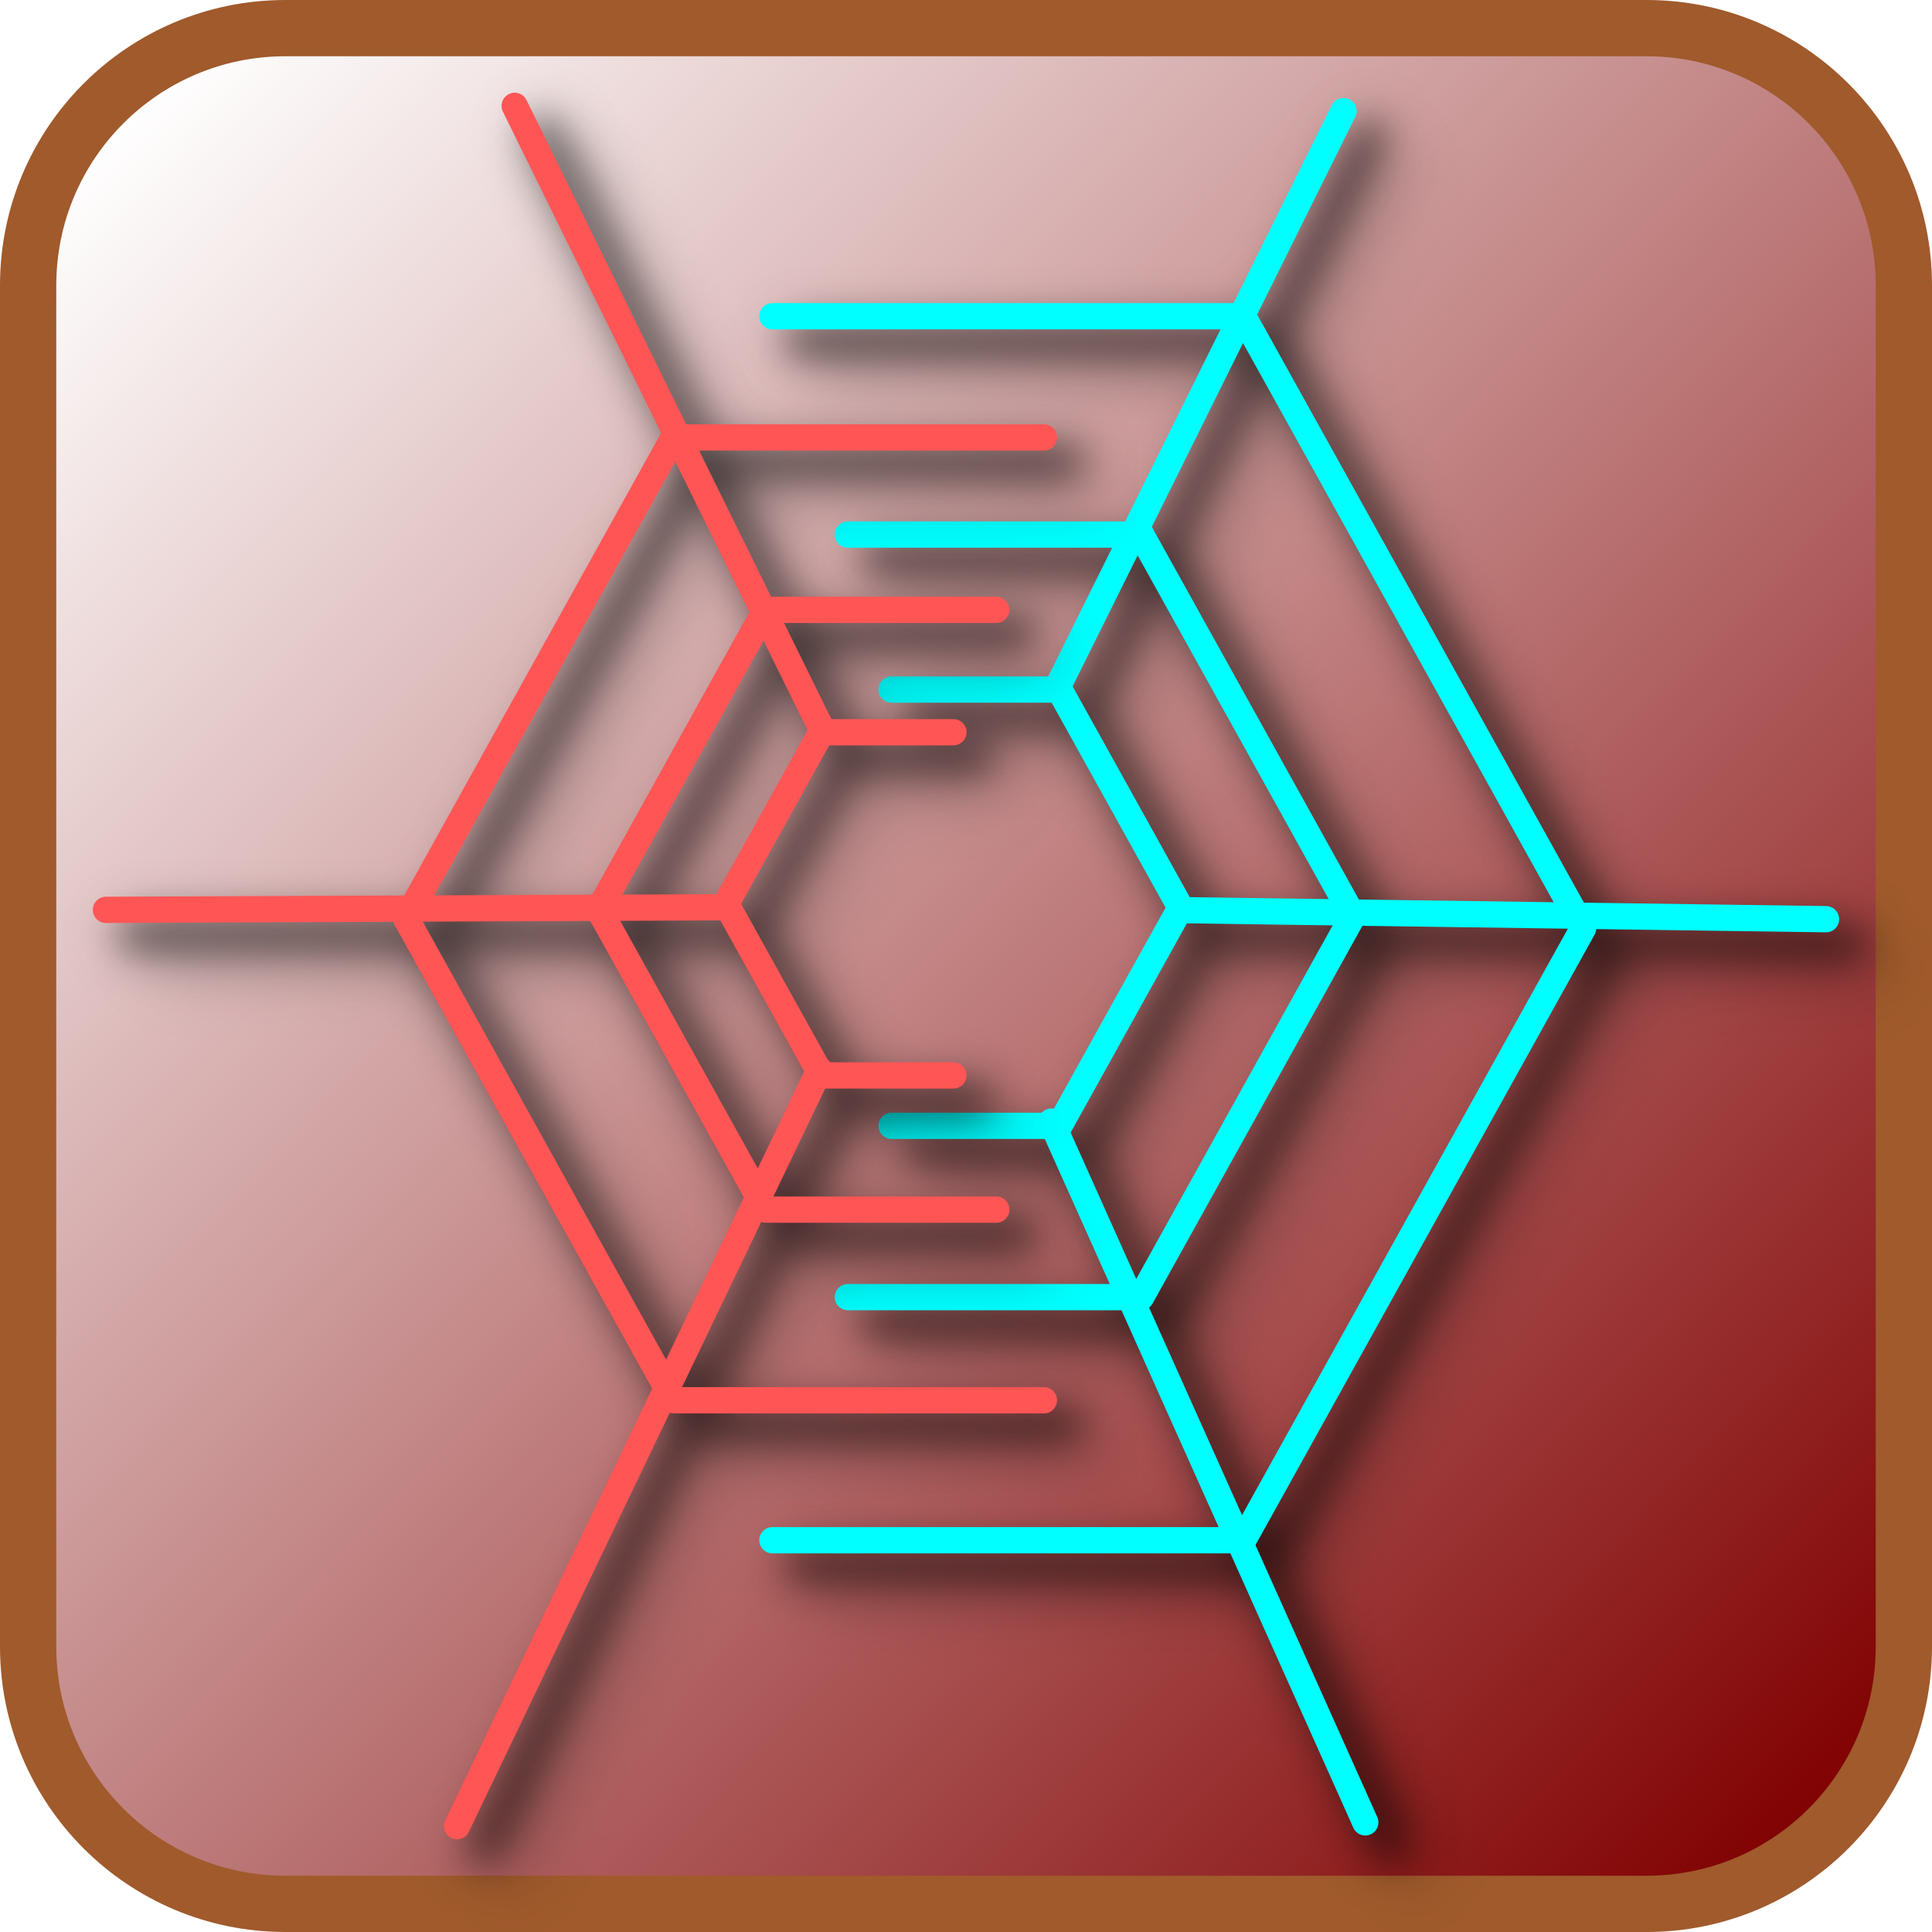
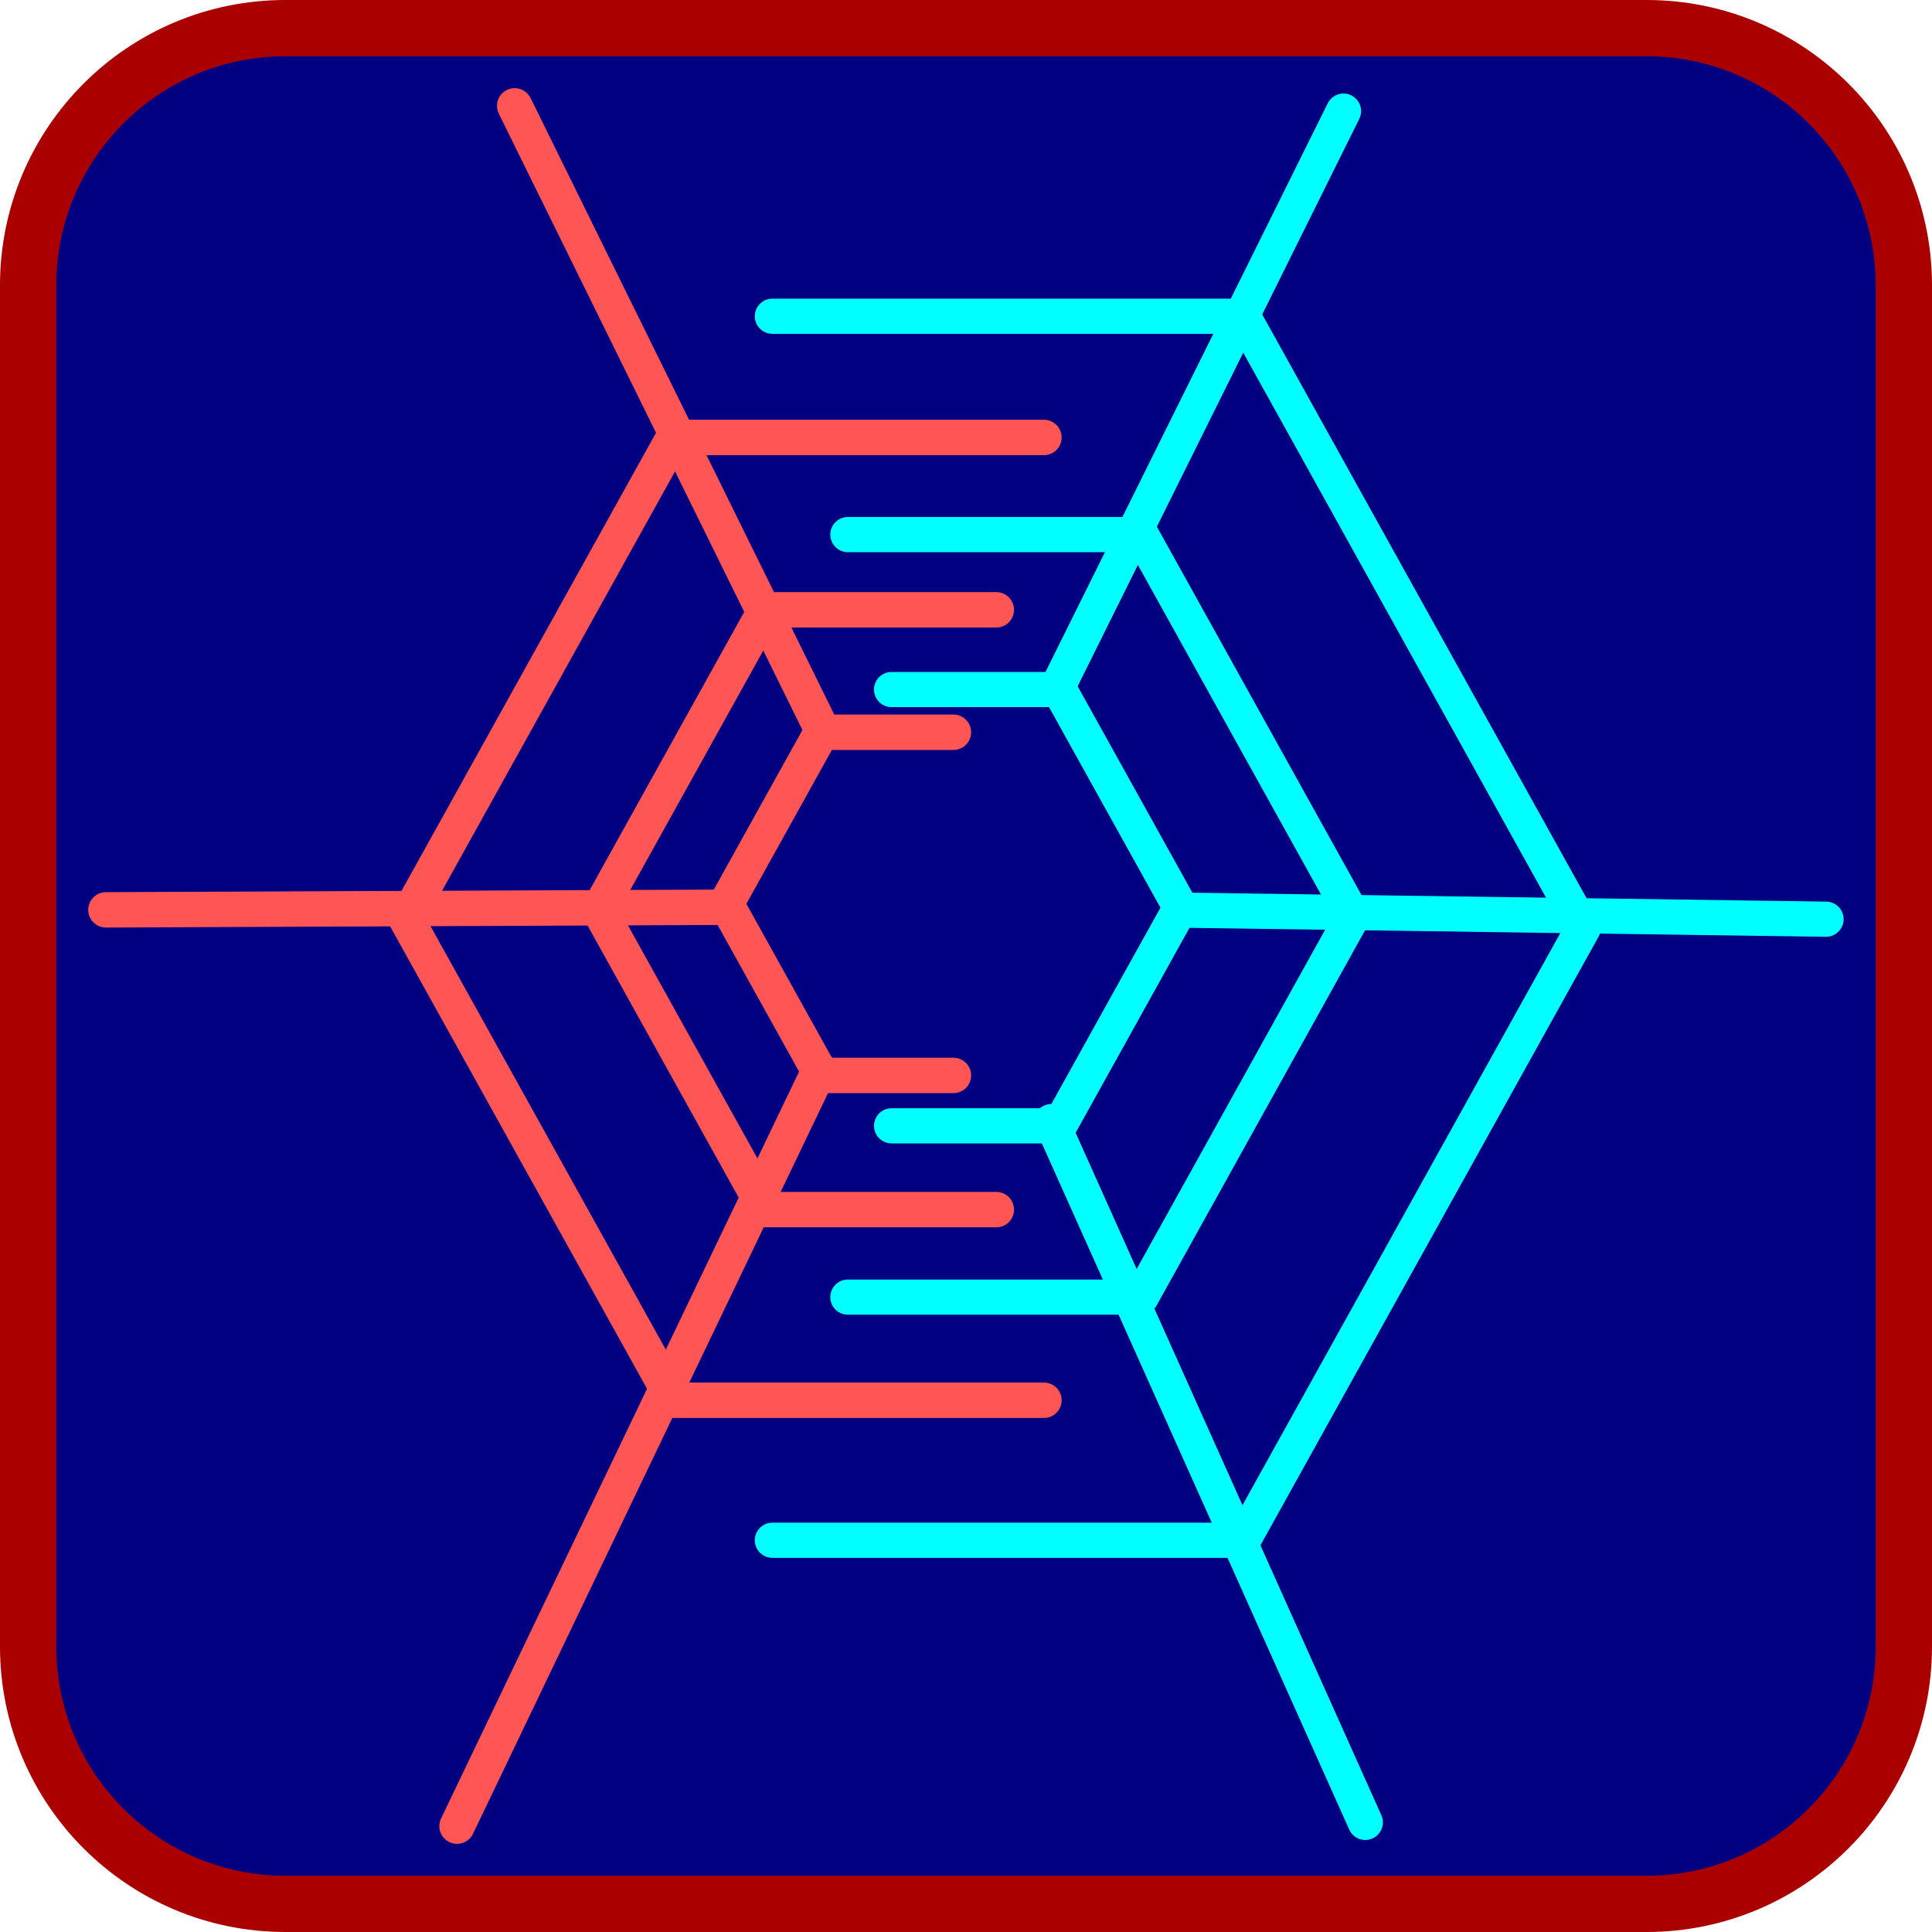
<svg xmlns="http://www.w3.org/2000/svg" width="145.34mm" height="145.34mm" version="1.1" viewBox="0 0 515 515">
-   <defs>
-     <filter id="filter4313" color-interpolation-filters="sRGB">
-       <feFlood flood-color="rgb(0,0,0)" flood-opacity=".498" result="flood" />
-       <feComposite in="flood" in2="SourceGraphic" operator="in" result="composite1" />
-       <feGaussianBlur in="composite1" result="blur" stdDeviation="13.4" />
-       <feOffset dx="12.9" dy="12.097" result="offset" />
-       <feComposite in="SourceGraphic" in2="offset" result="fbSourceGraphic" />
-       <feColorMatrix in="fbSourceGraphic" result="fbSourceGraphicAlpha" values="0 0 0 -1 0 0 0 0 -1 0 0 0 0 -1 0 0 0 0 1 0" />
-       <feFlood flood-color="rgb(0,0,0)" flood-opacity=".498" in="fbSourceGraphic" result="flood" />
-       <feComposite in="flood" in2="fbSourceGraphic" operator="in" result="composite1" />
-       <feGaussianBlur in="composite1" result="blur" stdDeviation="8.6" />
-       <feOffset dx="12.9" dy="12.1" result="offset" />
-       <feComposite in="fbSourceGraphic" in2="offset" result="composite2" />
-     </filter>
-     <linearGradient id="linearGradient4192" x1="602.25" x2="143.46" y1="593.51" y2="144" gradientUnits="userSpaceOnUse">
-       <stop stop-color="#800000" offset="0" />
-       <stop stop-color="#fff" offset="1" />
-     </linearGradient>
-   </defs>
  <g transform="translate(-115.36 -107.72)" stroke-linecap="round" stroke-linejoin="round">
-     <rect x="122.86" y="115.22" width="500" height="500" ry="68.571" fill="url(#linearGradient4192)" stroke="#a05a2c" stroke-width="15" />
-     <g transform="matrix(.54253 0 0 .54253 194.09 178.46)" fill="none" filter="url(#filter4313)" stroke="#0ff" stroke-width="12.902">
+     <rect x="122.86" y="115.22" width="500" height="500" ry="68.571" fill="#000080" stroke="#a00" stroke-width="15" />
+     <g transform="matrix(.54253 0 0 .54253 194.09 178.46)" fill="none" stroke="#0ff" stroke-width="17.28">
      <path d="m234.38 24.991 231.29 1e-5 167.06 300.7-167.06 300.7-231.29-2e-5" />
      <path d="m271.47 132.27h144.09l104.08 187.33-104.08 187.33h-144.09" />
      <path d="m292.95 208.41h82.44l59.546 107.18-59.546 107.18h-82.44" />
      <path d="m375.02 206.21 139.97-282" />
      <path d="m525.7 765.01-154.25-344.33" />
      <path d="m752.07 321.24-317.06-4.453" />
    </g>
-     <g transform="matrix(.54253 0 0 .54253 194.09 178.46)" fill="none" filter="url(#filter4313)" stroke="#f55" stroke-width="12.902">
+     <g transform="matrix(.54253 0 0 .54253 194.09 178.46)" fill="none" stroke="#f55" stroke-width="17.396">
      <path d="m367.81 84.547h-181.93l-131.41 236.53 131.41 236.53 181.93-3e-5" />
      <path d="m344.41 169.24-113.34 1e-5 -81.867 147.35 81.867 147.35h113.34" />
      <path d="m323.34 229.39-64.847 1e-5 -46.839 84.306 46.839 84.306h64.847" />
      <path d="m259.57 229.77-151.8-308.15" />
      <path d="m79.433 766.86 178.1-371.54" />
      <path d="m210.56 315.38-303.63 1.276" />
    </g>
  </g>
</svg>
